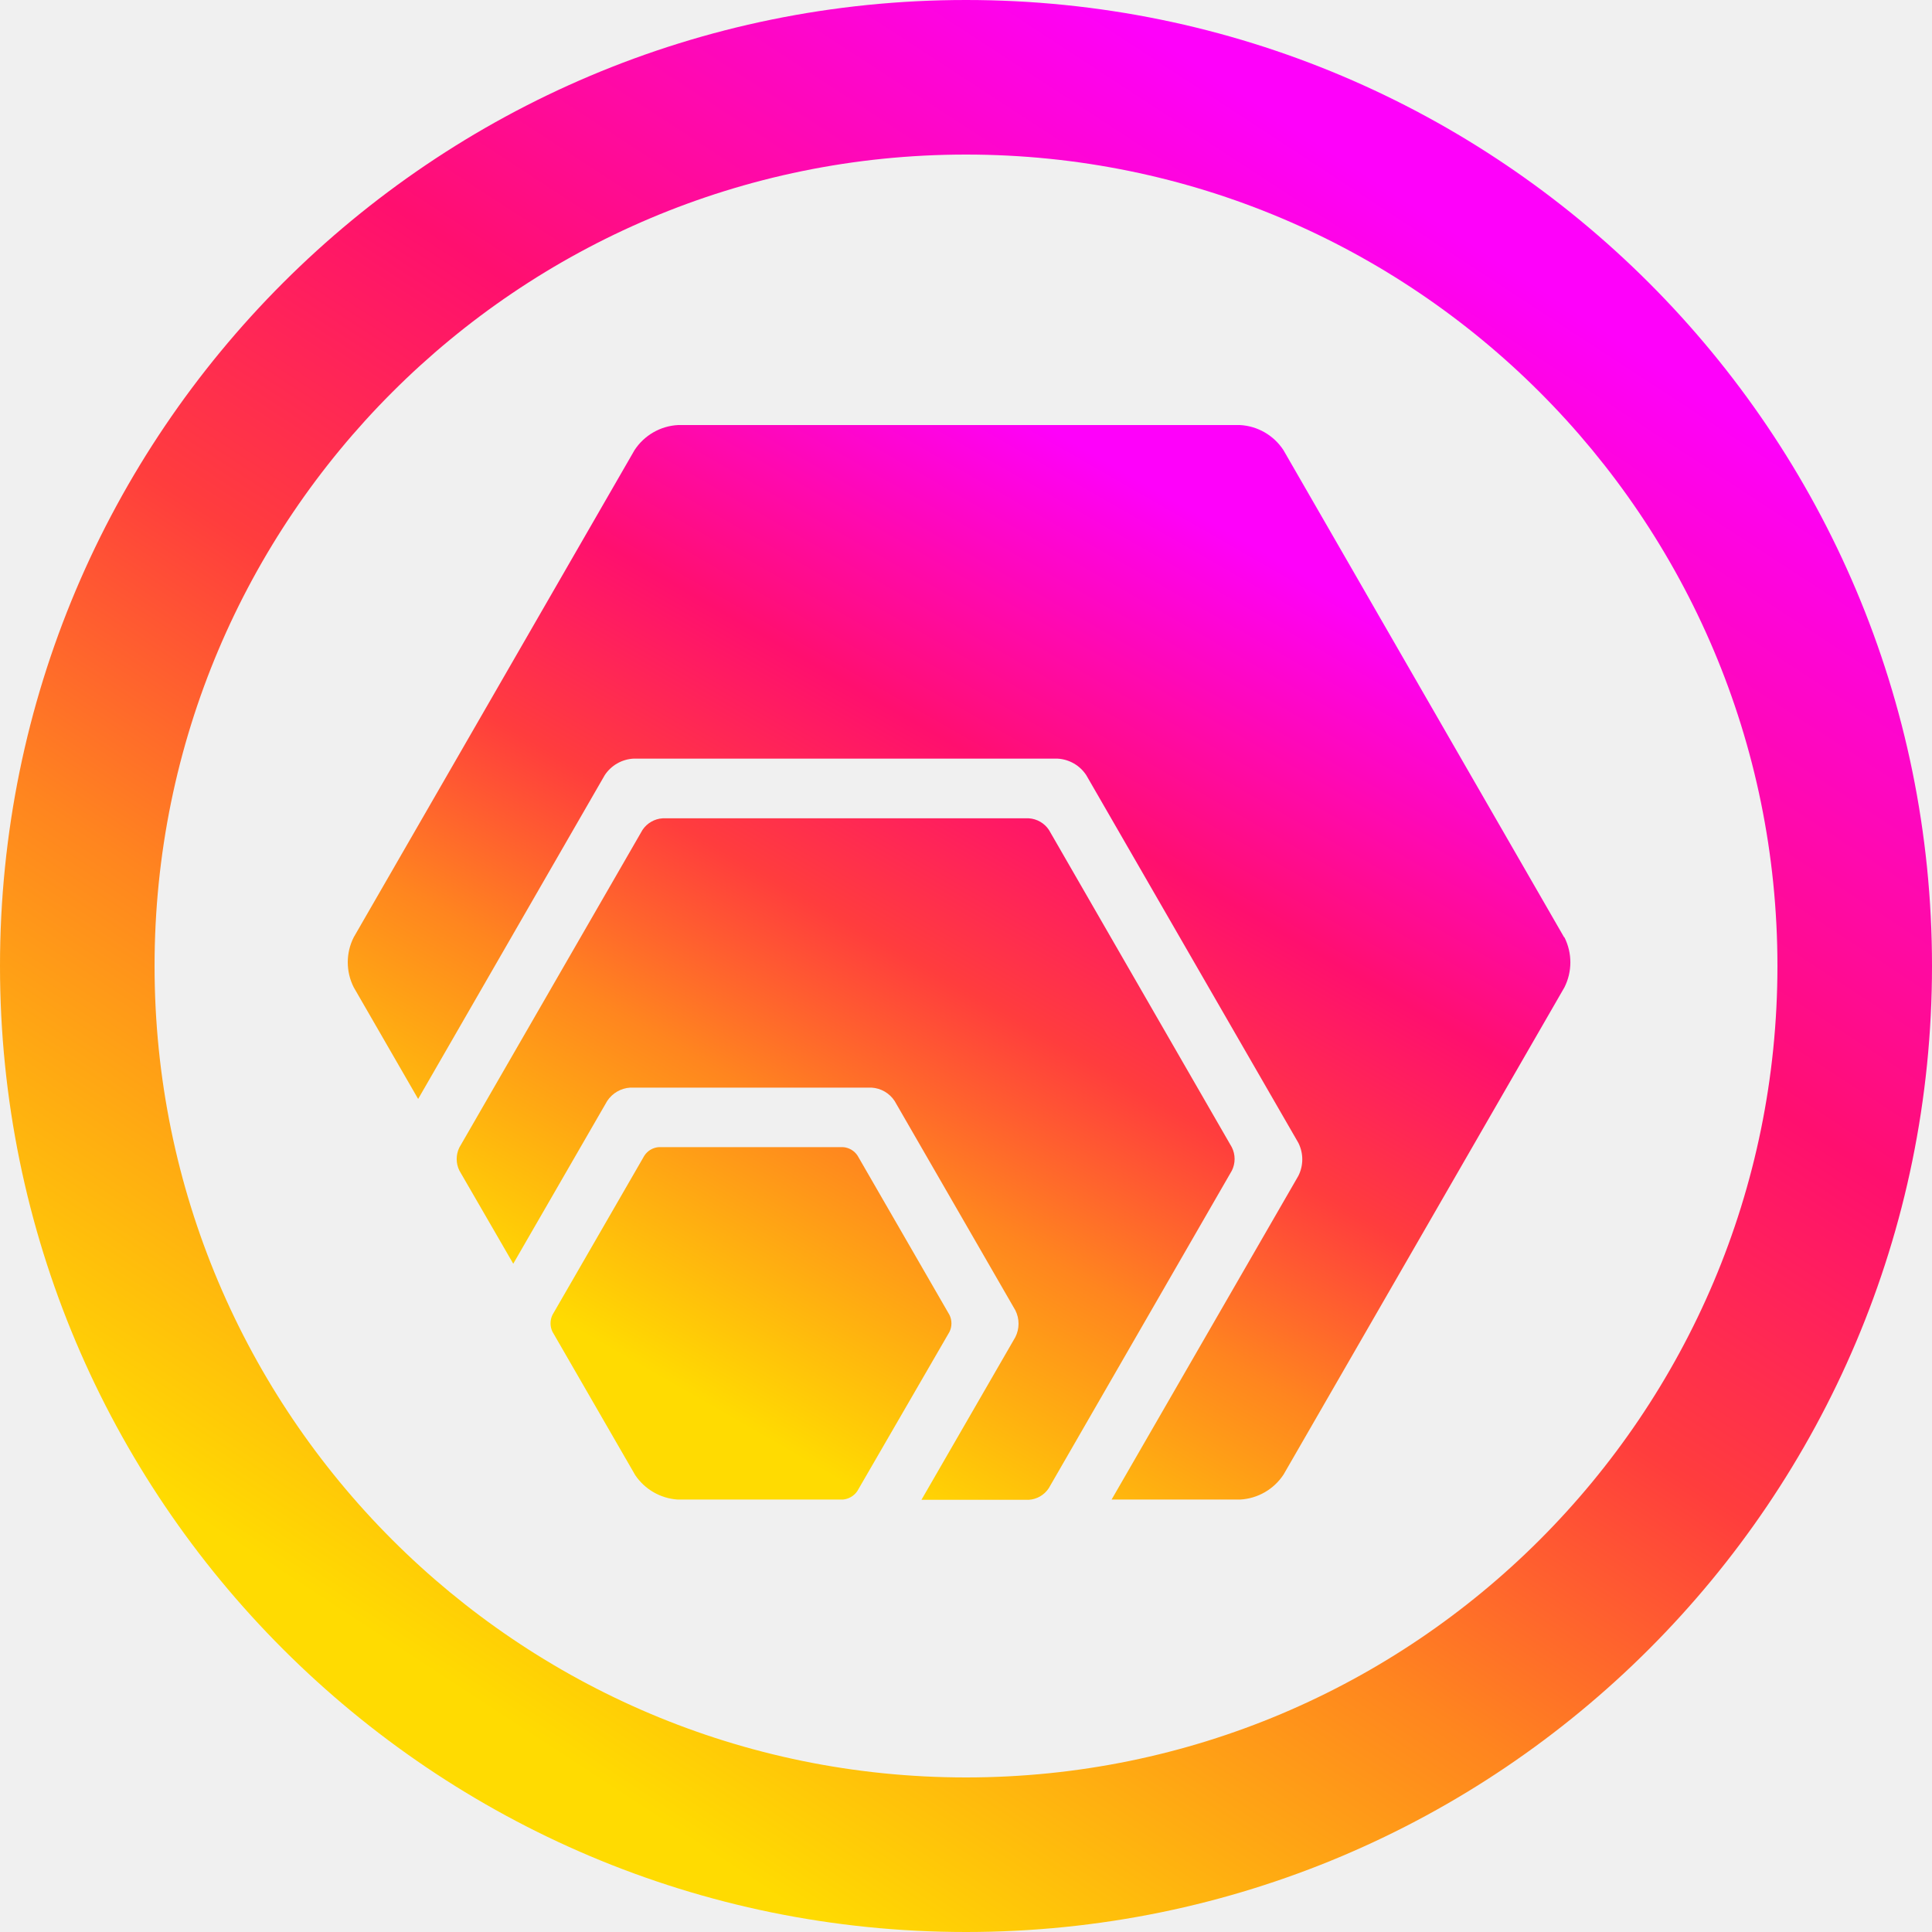
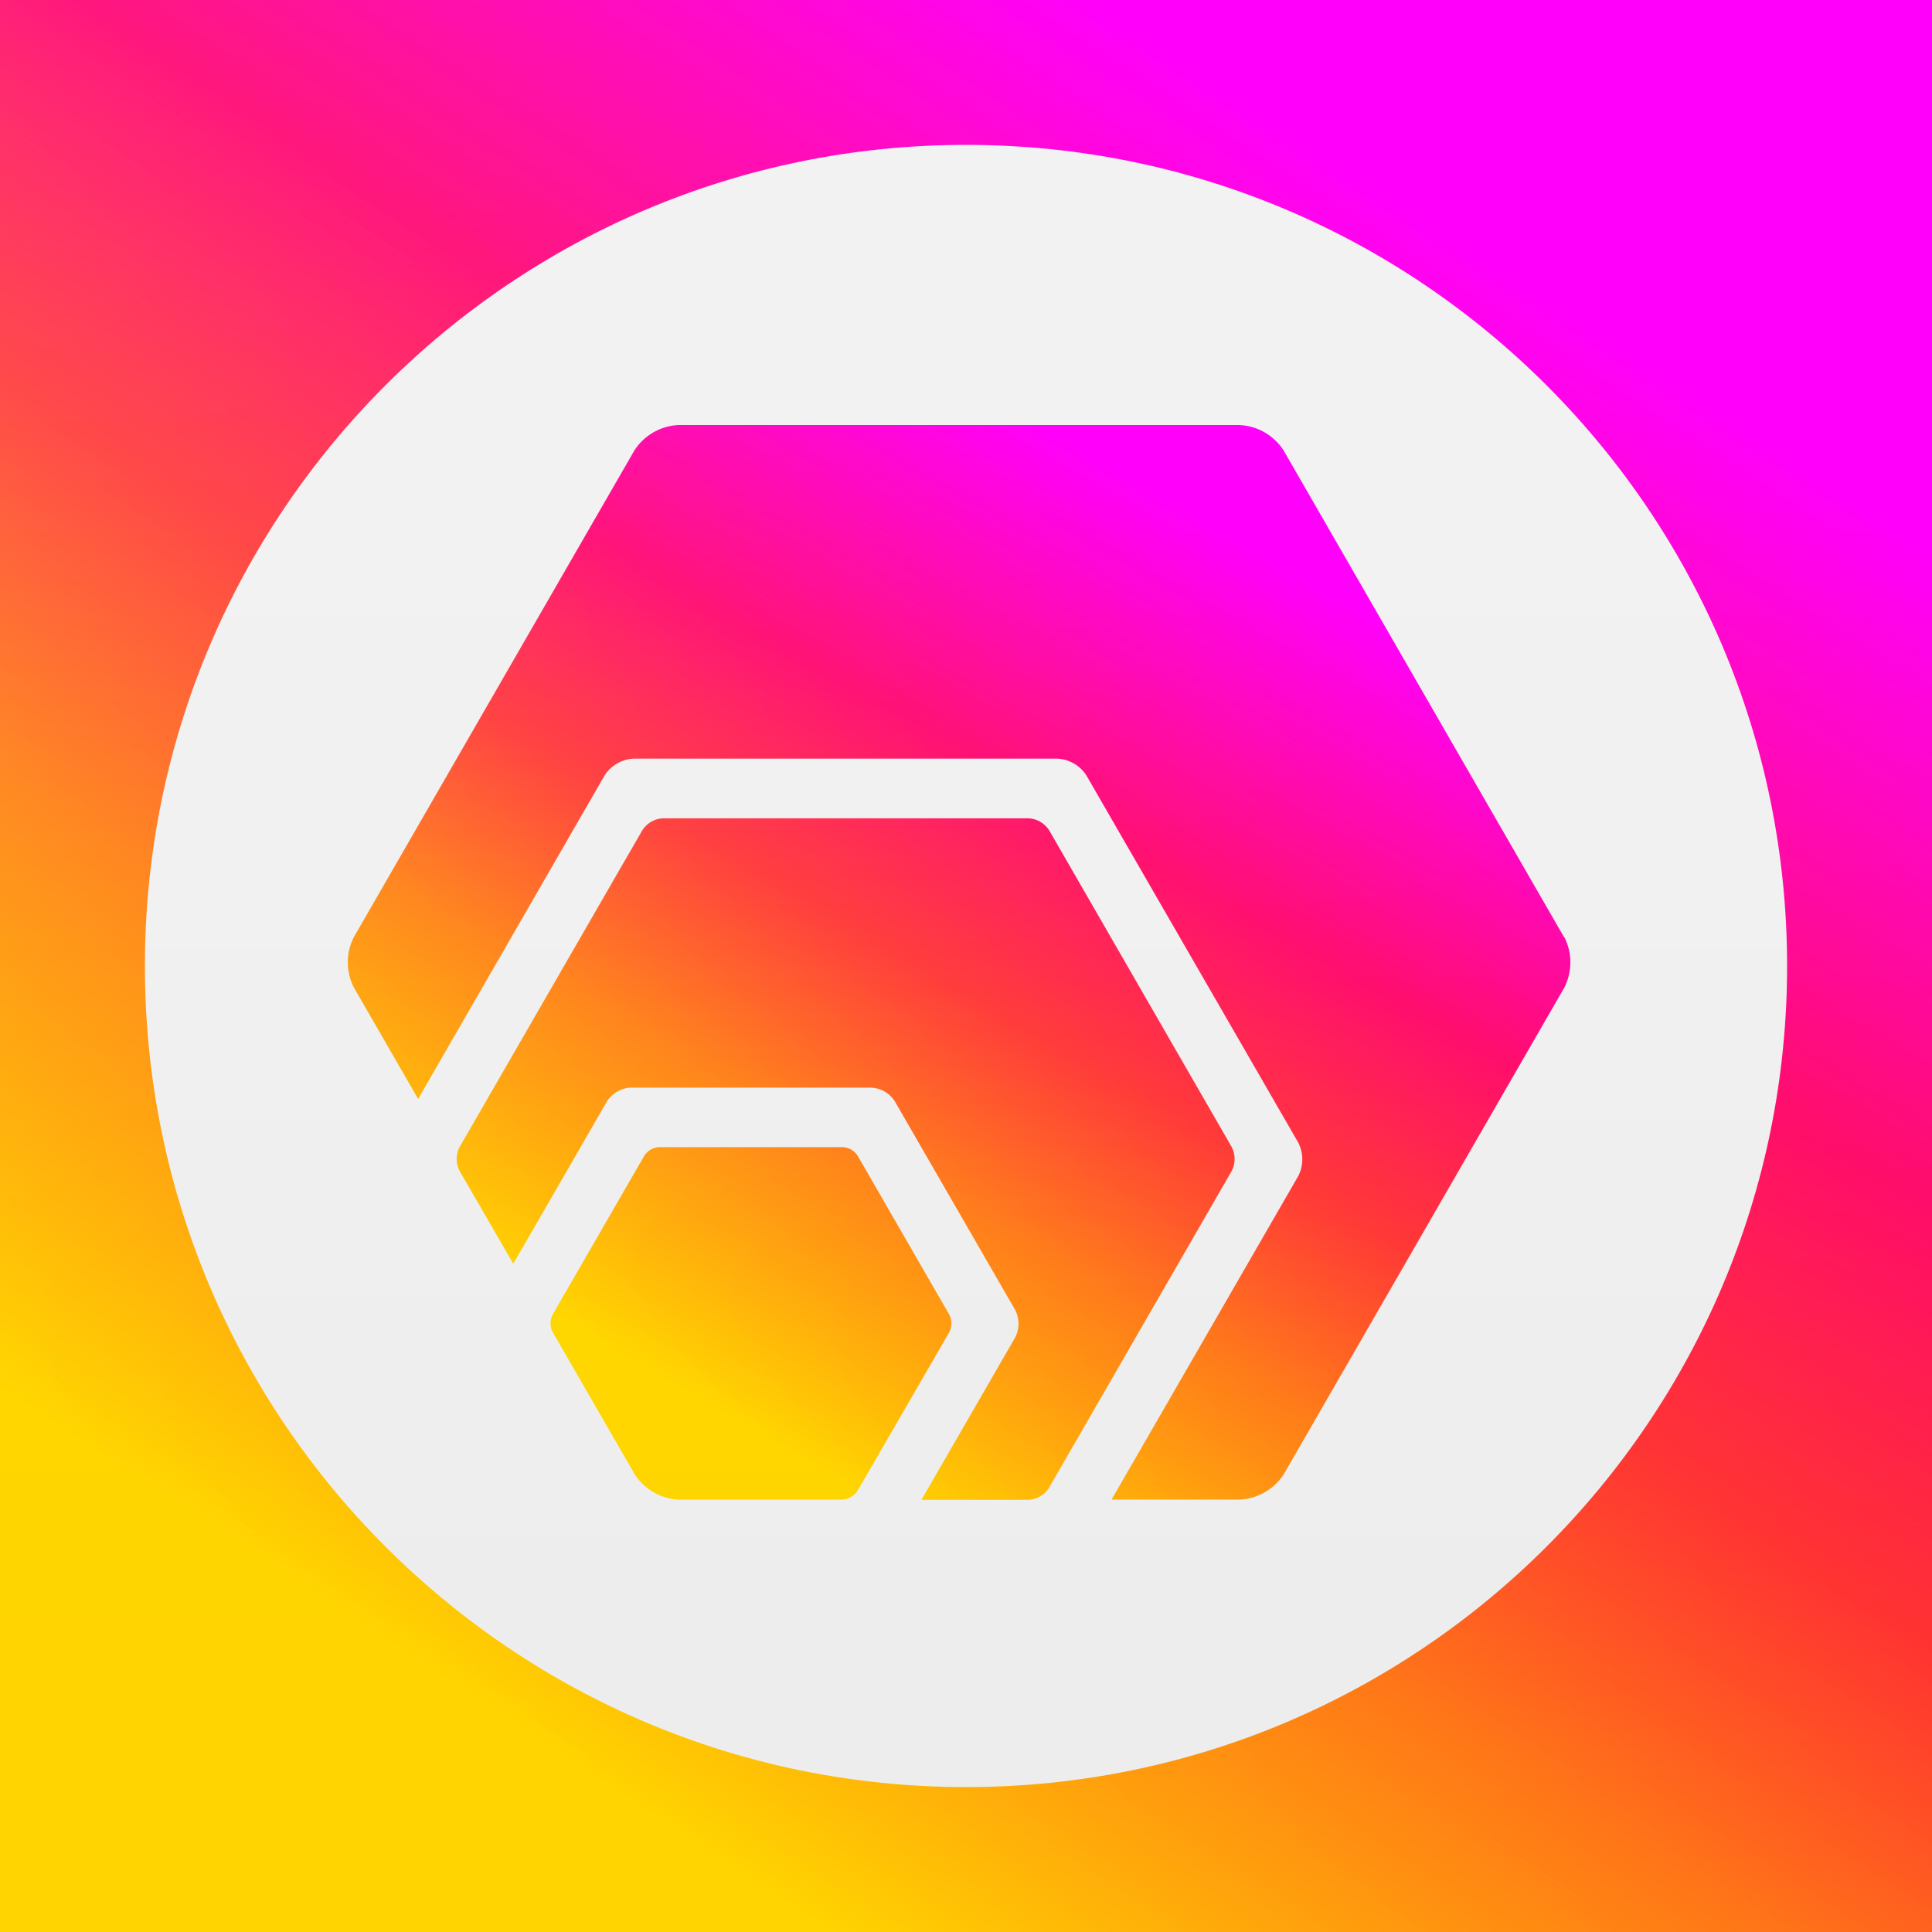
- <svg xmlns="http://www.w3.org/2000/svg" width="100" height="100" viewBox="0 0 100 100" fill="none">
-   <path fill-rule="evenodd" clip-rule="evenodd" d="M50 100C77.614 100 100 77.614 100 50C100 22.386 77.614 0 50 0C22.386 0 0 22.386 0 50C0 77.614 22.386 100 50 100ZM50 92C73.196 92 92 73.196 92 50C92 26.804 73.196 8 50 8C26.804 8 8 26.804 8 50C8 73.196 26.804 92 50 92Z" fill="url(#paint0_linear_3327_1044)" />
-   <path d="M32.878 76.351L28.595 68.93C28.462 68.655 28.462 68.334 28.595 68.059L33.353 59.815C33.523 59.556 33.804 59.392 34.113 59.375H43.625C43.934 59.393 44.217 59.556 44.387 59.815L49.144 68.059C49.281 68.336 49.281 68.662 49.144 68.939L44.374 77.179C44.203 77.431 43.928 77.591 43.625 77.617H35.08C34.19 77.559 33.376 77.091 32.878 76.351ZM63.759 59.382L54.292 42.956C54.058 42.605 53.674 42.383 53.253 42.356H34.296C33.875 42.383 33.49 42.605 33.256 42.956L23.778 59.391C23.591 59.769 23.591 60.213 23.778 60.591L26.566 65.41L31.426 56.99C31.692 56.584 32.134 56.326 32.618 56.295H45.106C45.594 56.322 46.041 56.58 46.308 56.99L52.554 67.82C52.775 68.257 52.775 68.773 52.554 69.21L47.694 77.63H53.246C53.668 77.605 54.053 77.382 54.285 77.028L63.759 60.595C63.951 60.213 63.951 59.763 63.759 59.382ZM80.958 48.513L66.43 23.297C65.928 22.53 65.091 22.048 64.176 22H35.098C34.183 22.048 33.346 22.53 32.844 23.297L18.309 48.513C17.897 49.327 17.897 50.289 18.309 51.103L21.643 56.882L31.3 40.124C31.631 39.619 32.182 39.301 32.785 39.267H54.743C55.345 39.301 55.896 39.619 56.226 40.124L67.201 59.151C67.474 59.69 67.474 60.327 67.201 60.866L57.536 77.617H64.185C65.1 77.568 65.937 77.086 66.439 76.319L80.974 51.106C81.384 50.291 81.384 49.33 80.974 48.515L80.958 48.513Z" fill="url(#paint1_linear_3327_1044)" />
+ <svg xmlns="http://www.w3.org/2000/svg" width="40" height="40" viewBox="0 0 40 40" fill="none">
+   <g clip-path="url(#clip0_64_1404)">
+     <path fill-rule="evenodd" clip-rule="evenodd" d="M40 0H0V40H40V0ZM20 37C29.389 37 37 29.389 37 20C37 10.611 29.389 3 20 3C10.611 3 3 10.611 3 20C3 29.389 10.611 37 20 37Z" fill="url(#paint0_linear_64_1404)" />
+     <path d="M13.151 30.54L11.438 27.572C11.385 27.462 11.385 27.334 11.438 27.224L13.341 23.926C13.409 23.822 13.522 23.757 13.645 23.75H17.45C17.574 23.757 17.687 23.822 17.755 23.926L19.657 27.224C19.712 27.334 19.712 27.465 19.657 27.576L17.75 30.872C17.681 30.972 17.571 31.037 17.45 31.047H14.032C13.676 31.024 13.351 30.837 13.151 30.54ZM25.504 23.753L21.717 17.182C21.623 17.042 21.47 16.953 21.301 16.942H13.718C13.55 16.953 13.396 17.042 13.303 17.182L9.511 23.756C9.436 23.907 9.436 24.085 9.511 24.236L10.627 26.164L12.57 22.796C12.677 22.633 12.854 22.53 13.047 22.518H18.043C18.238 22.529 18.416 22.632 18.523 22.796L21.022 27.128C21.11 27.303 21.11 27.509 21.022 27.684L19.078 31.052H21.298C21.467 31.042 21.621 30.953 21.714 30.811L25.504 24.238C25.58 24.085 25.58 23.905 25.504 23.753ZM32.383 19.405L26.572 9.319C26.371 9.012 26.037 8.819 25.671 8.8H14.039C13.673 8.819 13.338 9.012 13.138 9.319L7.324 19.405C7.159 19.731 7.159 20.116 7.324 20.441L8.657 22.753L12.52 16.05C12.652 15.848 12.873 15.72 13.114 15.707H21.897C22.138 15.72 22.358 15.848 22.49 16.05L26.881 23.66C26.99 23.876 26.99 24.131 26.881 24.346L23.014 31.047H25.674C26.04 31.027 26.375 30.834 26.576 30.528L32.39 20.442C32.554 20.116 32.554 19.732 32.39 19.406L32.383 19.405Z" fill="url(#paint1_linear_64_1404)" />
+     <g style="mix-blend-mode:soft-light" opacity="0.25">
+       <rect width="40" height="40" fill="url(#paint2_linear_64_1404)" />
+     </g>
+   </g>
  <defs>
-     <linearGradient id="paint0_linear_3327_1044" x1="74.996" y1="11.805" x2="25.066" y2="88.307" gradientUnits="userSpaceOnUse">
+     <linearGradient id="paint0_linear_64_1404" x1="29.998" y1="4.722" x2="10.026" y2="35.323" gradientUnits="userSpaceOnUse">
      <stop stop-color="#FE01FA" />
      <stop offset="0.316" stop-color="#FF0F6F" />
      <stop offset="0.52" stop-color="#FF3D3D" />
      <stop offset="0.709" stop-color="#FF851F" />
      <stop offset="1" stop-color="#FFDB01" />
    </linearGradient>
-     <linearGradient id="paint1_linear_3327_1044" x1="65.459" y1="28.567" x2="39.263" y2="74.224" gradientUnits="userSpaceOnUse">
+     <linearGradient id="paint1_linear_64_1404" x1="26.183" y1="11.427" x2="15.705" y2="29.689" gradientUnits="userSpaceOnUse">
      <stop stop-color="#FE01FA" />
      <stop offset="0.316" stop-color="#FF0F6F" />
      <stop offset="0.52" stop-color="#FF3D3D" />
      <stop offset="0.709" stop-color="#FF851F" />
      <stop offset="1" stop-color="#FFDB01" />
    </linearGradient>
+     <linearGradient id="paint2_linear_64_1404" x1="20" y1="0" x2="20" y2="40" gradientUnits="userSpaceOnUse">
+       <stop stop-color="white" />
+       <stop offset="0.067" stop-color="#FDFDFD" />
+       <stop offset="0.133" stop-color="#F6F6F6" />
+       <stop offset="0.2" stop-color="#EAEAEA" />
+       <stop offset="0.267" stop-color="#D9D9D9" />
+       <stop offset="0.333" stop-color="#C4C4C4" />
+       <stop offset="0.4" stop-color="#AAAAAA" />
+       <stop offset="0.467" stop-color="#8E8E8E" />
+       <stop offset="0.533" stop-color="#717171" />
+       <stop offset="0.6" stop-color="#555555" />
+       <stop offset="0.667" stop-color="#3B3B3B" />
+       <stop offset="0.733" stop-color="#262626" />
+       <stop offset="0.8" stop-color="#151515" />
+       <stop offset="0.867" stop-color="#090909" />
+       <stop offset="0.933" stop-color="#020202" />
+       <stop offset="1" />
+     </linearGradient>
+     <clipPath id="clip0_64_1404">
+       <rect width="40" height="40" fill="white" />
+     </clipPath>
  </defs>
</svg>
